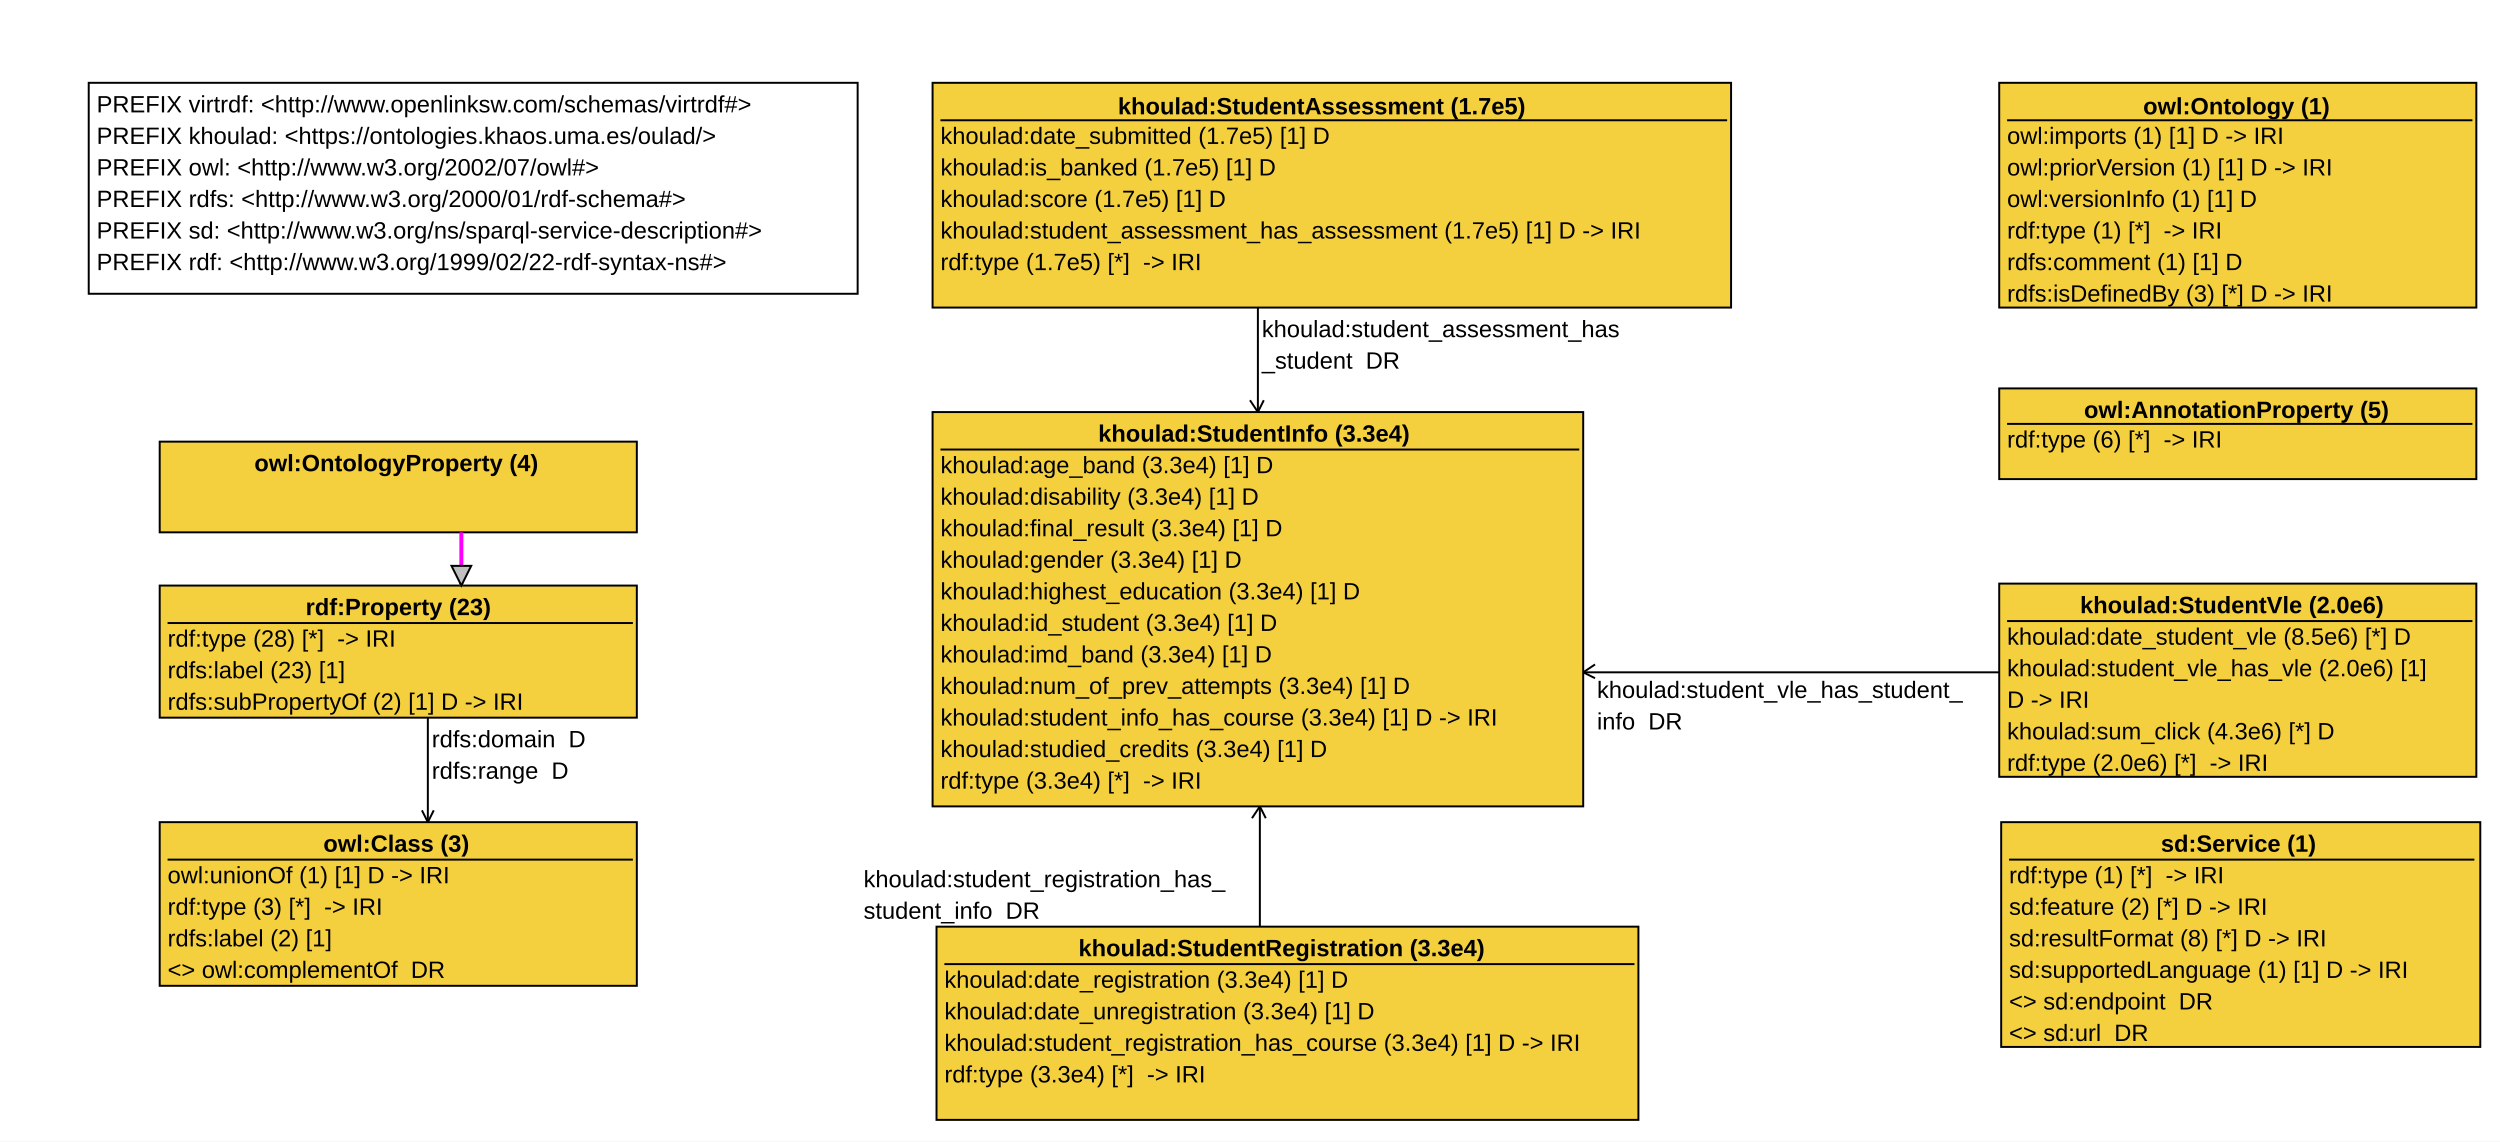
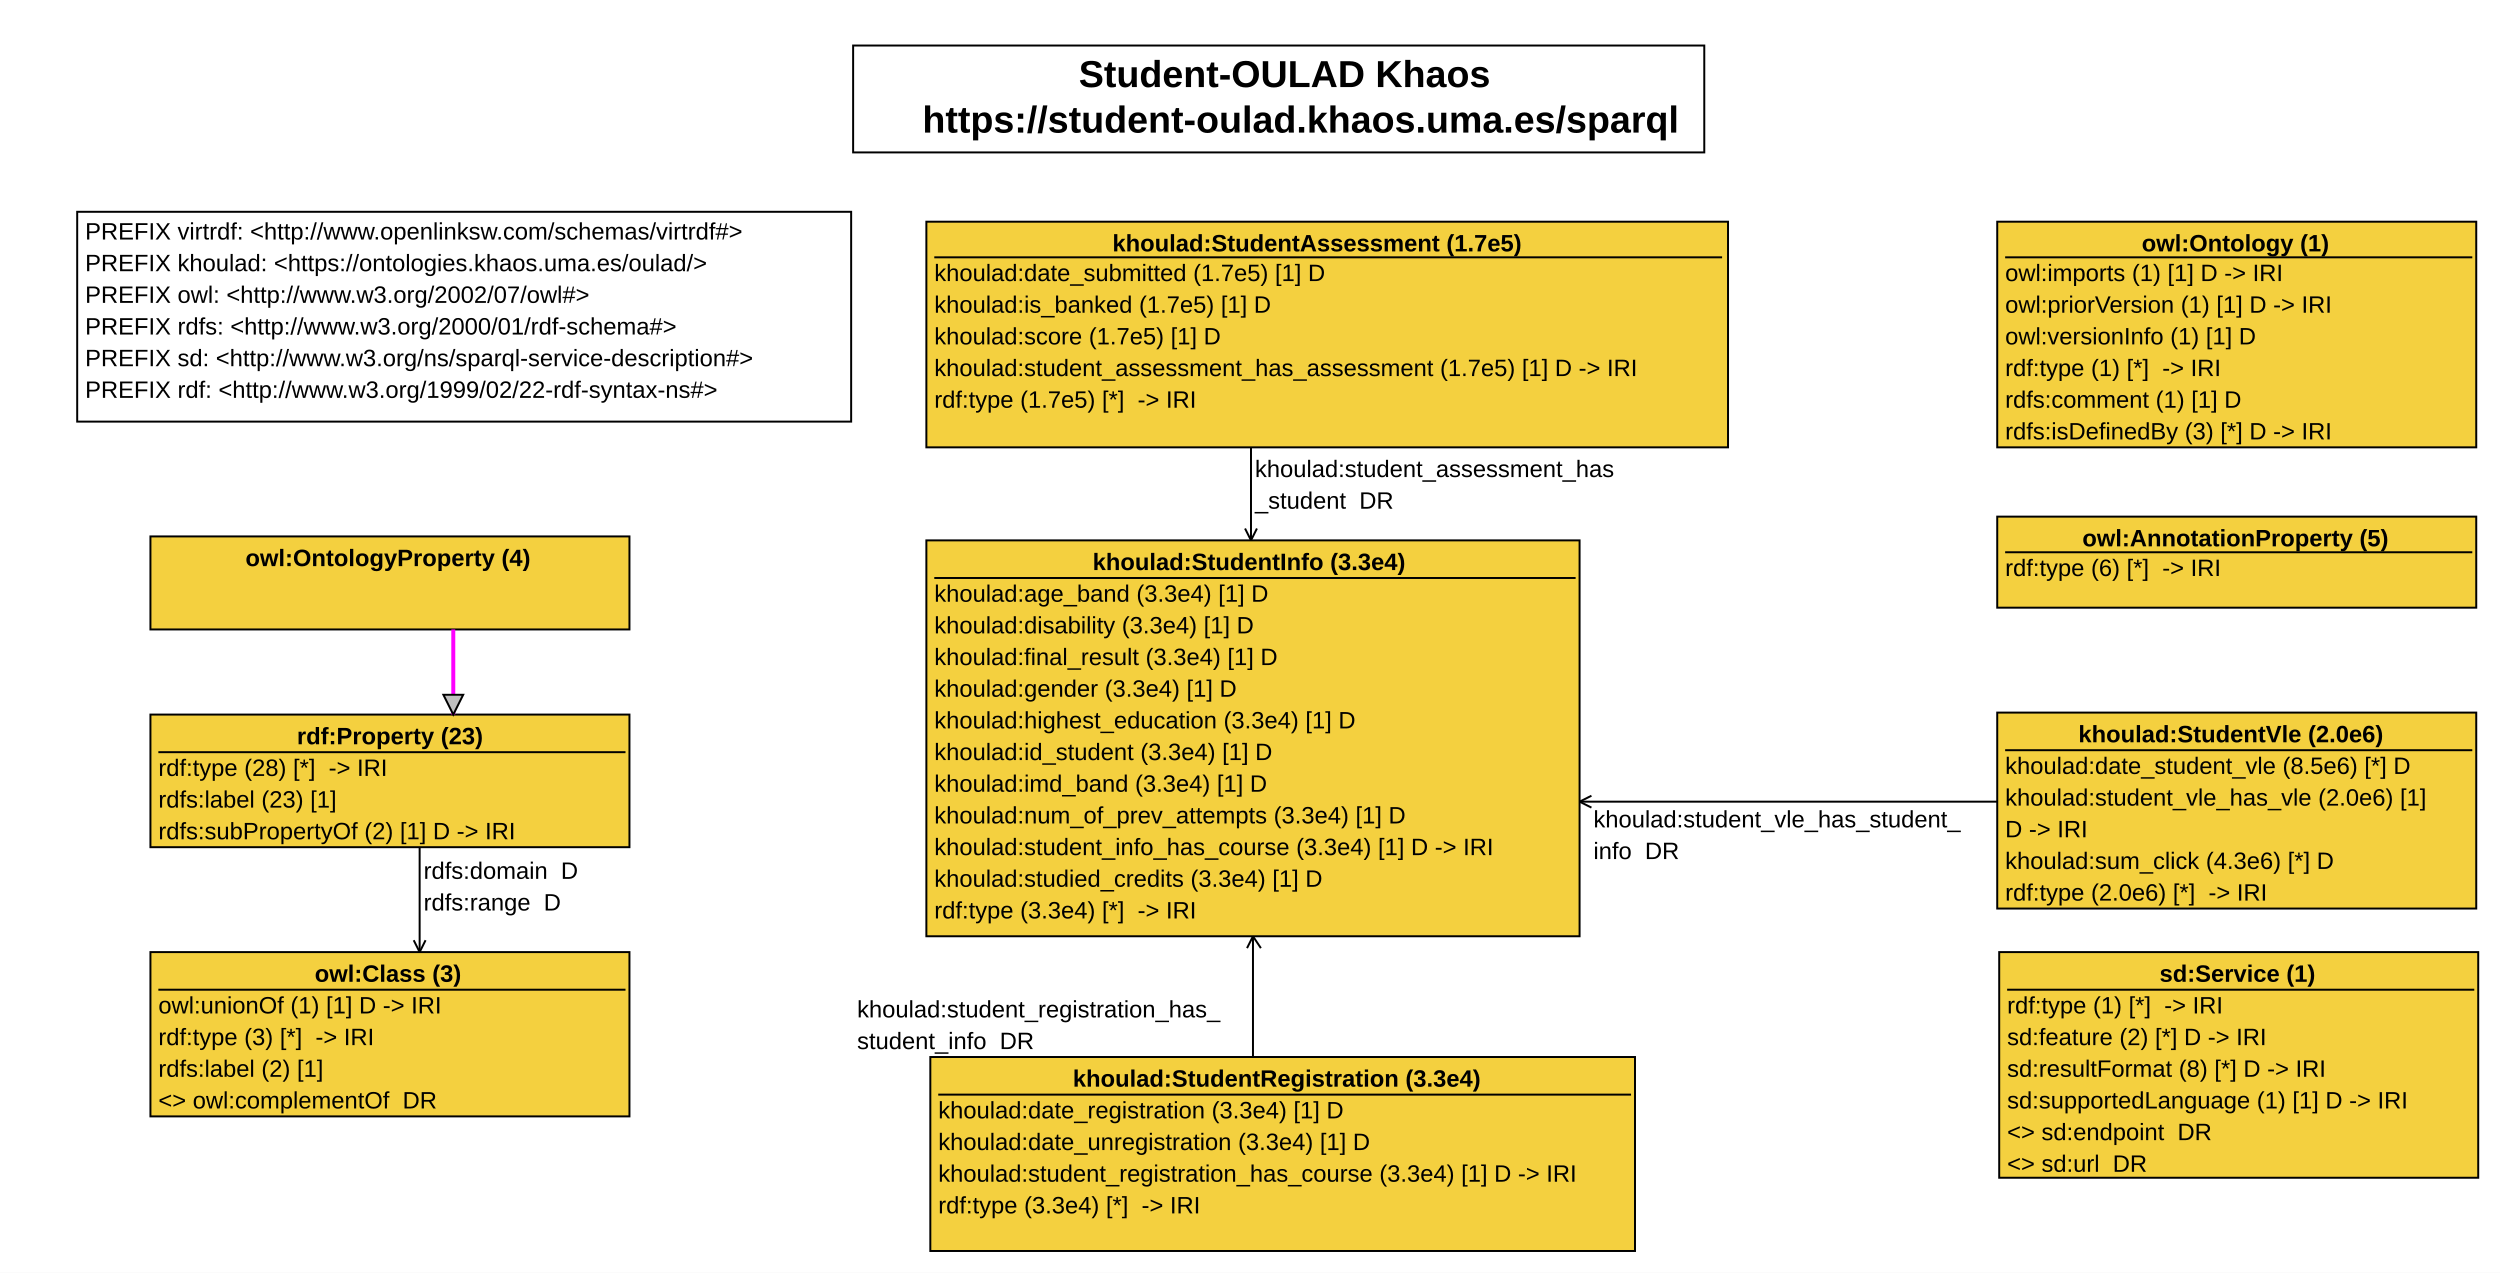
- <svg xmlns="http://www.w3.org/2000/svg" version="1.1" xml:space="preserve" width="1268" height="579" viewBox="0 0 1268 579">
+ <svg xmlns="http://www.w3.org/2000/svg" version="1.1" xml:space="preserve" width="1263" height="643" viewBox="0 0 1263 643">
 onmousemove="movetip(evt)" onmouseup="endmove()"&gt;
<rect x="0" y="0" width="100%" height="100%" style="fill:White;" />
  <defs>
    <linearGradient id="activ1" x1="0%" y1="0%" x2="100%" y2="0%">
      <stop offset="0%" style="stop-color:#FFFF00;stop-opacity:1" />
      <stop offset="100%" style="stop-color:#FFFFF0;stop-opacity:1" />
    </linearGradient>
  </defs>
  <g id="2002711755">
-     <polygon points="81,417 323,417 323,500 81,500 " style="fill:#F4D03F; stroke-width:1;stroke:Black;" />
-     <text style="font-family:Arial;font-size:12px;kerning:0;word-spacing:-1px;fill:Black;font-weight:bold;">
-       <tspan x="164" y="432">owl:Class (3)</tspan>
-     </text>
-     <line x1="85" y1="436" x2="321" y2="436" style="stroke-width:1;stroke:Black;" />
-     <text style="font-family:Arial;font-size:12px;kerning:0;word-spacing:-1px;fill:Black;">
-       <tspan x="85" y="448">owl:unionOf (1) [1] D -&gt; IRI</tspan>
-       <tspan x="85" y="464">rdf:type (3) [*]  -&gt; IRI</tspan>
-       <tspan x="85" y="480">rdfs:label (2) [1] </tspan>
-       <tspan x="85" y="496">&lt;&gt; owl:complementOf  DR</tspan>
+     <polygon points="76,481 318,481 318,564 76,564 " style="fill:#F4D03F; stroke-width:1;stroke:Black;" />
+     <text style="font-family:Arial;font-size:12px;kerning:0;word-spacing:-1px;fill:Black;font-weight:bold;">
+       <tspan x="159" y="496">owl:Class (3)</tspan>
+     </text>
+     <line x1="80" y1="500" x2="316" y2="500" style="stroke-width:1;stroke:Black;" />
+     <text style="font-family:Arial;font-size:12px;kerning:0;word-spacing:-1px;fill:Black;">
+       <tspan x="80" y="512">owl:unionOf (1) [1] D -&gt; IRI</tspan>
+       <tspan x="80" y="528">rdf:type (3) [*]  -&gt; IRI</tspan>
+       <tspan x="80" y="544">rdfs:label (2) [1] </tspan>
+       <tspan x="80" y="560">&lt;&gt; owl:complementOf  DR</tspan>
    </text>
  </g>
  <g id="2002711766">
-     <polygon points="1014,42 1256,42 1256,156 1014,156 " style="fill:#F4D03F; stroke-width:1;stroke:Black;" />
-     <text style="font-family:Arial;font-size:12px;kerning:0;word-spacing:-1px;fill:Black;font-weight:bold;">
-       <tspan x="1087" y="58">owl:Ontology (1)</tspan>
-     </text>
-     <line x1="1018" y1="61" x2="1254" y2="61" style="stroke-width:1;stroke:Black;" />
-     <text style="font-family:Arial;font-size:12px;kerning:0;word-spacing:-1px;fill:Black;">
-       <tspan x="1018" y="73">owl:imports (1) [1] D -&gt; IRI</tspan>
-       <tspan x="1018" y="89">owl:priorVersion (1) [1] D -&gt; IRI</tspan>
-       <tspan x="1018" y="105">owl:versionInfo (1) [1] D</tspan>
-       <tspan x="1018" y="121">rdf:type (1) [*]  -&gt; IRI</tspan>
-       <tspan x="1018" y="137">rdfs:comment (1) [1] D</tspan>
-       <tspan x="1018" y="153">rdfs:isDefinedBy (3) [*] D -&gt; IRI</tspan>
+     <polygon points="1009,112 1251,112 1251,226 1009,226 " style="fill:#F4D03F; stroke-width:1;stroke:Black;" />
+     <text style="font-family:Arial;font-size:12px;kerning:0;word-spacing:-1px;fill:Black;font-weight:bold;">
+       <tspan x="1082" y="127">owl:Ontology (1)</tspan>
+     </text>
+     <line x1="1013" y1="130" x2="1249" y2="130" style="stroke-width:1;stroke:Black;" />
+     <text style="font-family:Arial;font-size:12px;kerning:0;word-spacing:-1px;fill:Black;">
+       <tspan x="1013" y="142">owl:imports (1) [1] D -&gt; IRI</tspan>
+       <tspan x="1013" y="158">owl:priorVersion (1) [1] D -&gt; IRI</tspan>
+       <tspan x="1013" y="174">owl:versionInfo (1) [1] D</tspan>
+       <tspan x="1013" y="190">rdf:type (1) [*]  -&gt; IRI</tspan>
+       <tspan x="1013" y="206">rdfs:comment (1) [1] D</tspan>
+       <tspan x="1013" y="222">rdfs:isDefinedBy (3) [*] D -&gt; IRI</tspan>
    </text>
  </g>
  <g id="2002711777">
-     <polygon points="473,42 878,42 878,156 473,156 " style="fill:#F4D03F; stroke-width:1;stroke:Black;" />
-     <text style="font-family:Arial;font-size:12px;kerning:0;word-spacing:-1px;fill:Black;font-weight:bold;">
-       <tspan x="567" y="58">khoulad:StudentAssessment (1.7e5)</tspan>
-     </text>
-     <line x1="477" y1="61" x2="876" y2="61" style="stroke-width:1;stroke:Black;" />
-     <text style="font-family:Arial;font-size:12px;kerning:0;word-spacing:-1px;fill:Black;">
-       <tspan x="477" y="73">khoulad:date_submitted (1.7e5) [1] D</tspan>
-       <tspan x="477" y="89">khoulad:is_banked (1.7e5) [1] D</tspan>
-       <tspan x="477" y="105">khoulad:score (1.7e5) [1] D</tspan>
-       <tspan x="477" y="121">khoulad:student_assessment_has_assessment (1.7e5) [1] D -&gt; IRI</tspan>
-       <tspan x="477" y="137">rdf:type (1.7e5) [*]  -&gt; IRI</tspan>
+     <polygon points="468,112 873,112 873,226 468,226 " style="fill:#F4D03F; stroke-width:1;stroke:Black;" />
+     <text style="font-family:Arial;font-size:12px;kerning:0;word-spacing:-1px;fill:Black;font-weight:bold;">
+       <tspan x="562" y="127">khoulad:StudentAssessment (1.7e5)</tspan>
+     </text>
+     <line x1="472" y1="130" x2="870" y2="130" style="stroke-width:1;stroke:Black;" />
+     <text style="font-family:Arial;font-size:12px;kerning:0;word-spacing:-1px;fill:Black;">
+       <tspan x="472" y="142">khoulad:date_submitted (1.7e5) [1] D</tspan>
+       <tspan x="472" y="158">khoulad:is_banked (1.7e5) [1] D</tspan>
+       <tspan x="472" y="174">khoulad:score (1.7e5) [1] D</tspan>
+       <tspan x="472" y="190">khoulad:student_assessment_has_assessment (1.7e5) [1] D -&gt; IRI</tspan>
+       <tspan x="472" y="206">rdf:type (1.7e5) [*]  -&gt; IRI</tspan>
    </text>
  </g>
  <g id="2002711788">
-     <polygon points="1014,197 1256,197 1256,243 1014,243 " style="fill:#F4D03F; stroke-width:1;stroke:Black;" />
-     <text style="font-family:Arial;font-size:12px;kerning:0;word-spacing:-1px;fill:Black;font-weight:bold;">
-       <tspan x="1057" y="212">owl:AnnotationProperty (5)</tspan>
-     </text>
-     <line x1="1018" y1="215" x2="1254" y2="215" style="stroke-width:1;stroke:Black;" />
-     <text style="font-family:Arial;font-size:12px;kerning:0;word-spacing:-1px;fill:Black;">
-       <tspan x="1018" y="227">rdf:type (6) [*]  -&gt; IRI</tspan>
+     <polygon points="1009,261 1251,261 1251,307 1009,307 " style="fill:#F4D03F; stroke-width:1;stroke:Black;" />
+     <text style="font-family:Arial;font-size:12px;kerning:0;word-spacing:-1px;fill:Black;font-weight:bold;">
+       <tspan x="1052" y="276">owl:AnnotationProperty (5)</tspan>
+     </text>
+     <line x1="1013" y1="279" x2="1249" y2="279" style="stroke-width:1;stroke:Black;" />
+     <text style="font-family:Arial;font-size:12px;kerning:0;word-spacing:-1px;fill:Black;">
+       <tspan x="1013" y="291">rdf:type (6) [*]  -&gt; IRI</tspan>
    </text>
  </g>
  <g id="2002711799">
-     <polygon points="1014,296 1256,296 1256,394 1014,394 " style="fill:#F4D03F; stroke-width:1;stroke:Black;" />
-     <text style="font-family:Arial;font-size:12px;kerning:0;word-spacing:-1px;fill:Black;font-weight:bold;">
-       <tspan x="1055" y="311">khoulad:StudentVle (2.0e6)</tspan>
-     </text>
-     <line x1="1018" y1="315" x2="1254" y2="315" style="stroke-width:1;stroke:Black;" />
-     <text style="font-family:Arial;font-size:12px;kerning:0;word-spacing:-1px;fill:Black;">
-       <tspan x="1018" y="327">khoulad:date_student_vle (8.5e6) [*] D</tspan>
-       <tspan x="1018" y="343">khoulad:student_vle_has_vle (2.0e6) [1] </tspan>
-       <tspan x="1018" y="359">D -&gt; IRI</tspan>
-       <tspan x="1018" y="375">khoulad:sum_click (4.3e6) [*] D</tspan>
-       <tspan x="1018" y="391">rdf:type (2.0e6) [*]  -&gt; IRI</tspan>
+     <polygon points="1009,360 1251,360 1251,459 1009,459 " style="fill:#F4D03F; stroke-width:1;stroke:Black;" />
+     <text style="font-family:Arial;font-size:12px;kerning:0;word-spacing:-1px;fill:Black;font-weight:bold;">
+       <tspan x="1050" y="375">khoulad:StudentVle (2.0e6)</tspan>
+     </text>
+     <line x1="1013" y1="379" x2="1249" y2="379" style="stroke-width:1;stroke:Black;" />
+     <text style="font-family:Arial;font-size:12px;kerning:0;word-spacing:-1px;fill:Black;">
+       <tspan x="1013" y="391">khoulad:date_student_vle (8.5e6) [*] D</tspan>
+       <tspan x="1013" y="407">khoulad:student_vle_has_vle (2.0e6) [1] </tspan>
+       <tspan x="1013" y="423">D -&gt; IRI</tspan>
+       <tspan x="1013" y="439">khoulad:sum_click (4.3e6) [*] D</tspan>
+       <tspan x="1013" y="455">rdf:type (2.0e6) [*]  -&gt; IRI</tspan>
    </text>
  </g>
  <g id="2002711810">
-     <polygon points="81,224 323,224 323,270 81,270 " style="fill:#F4D03F; stroke-width:1;stroke:Black;" />
-     <text style="font-family:Arial;font-size:12px;kerning:0;word-spacing:-1px;fill:Black;font-weight:bold;">
-       <tspan x="129" y="239">owl:OntologyProperty (4)</tspan>
+     <polygon points="76,271 318,271 318,318 76,318 " style="fill:#F4D03F; stroke-width:1;stroke:Black;" />
+     <text style="font-family:Arial;font-size:12px;kerning:0;word-spacing:-1px;fill:Black;font-weight:bold;">
+       <tspan x="124" y="286">owl:OntologyProperty (4)</tspan>
    </text>
  </g>
  <g id="2002711821">
-     <polygon points="473,209 803,209 803,409 473,409 " style="fill:#F4D03F; stroke-width:1;stroke:Black;" />
-     <text style="font-family:Arial;font-size:12px;kerning:0;word-spacing:-1px;fill:Black;font-weight:bold;">
-       <tspan x="557" y="224">khoulad:StudentInfo (3.3e4)</tspan>
-     </text>
-     <line x1="477" y1="228" x2="801" y2="228" style="stroke-width:1;stroke:Black;" />
-     <text style="font-family:Arial;font-size:12px;kerning:0;word-spacing:-1px;fill:Black;">
-       <tspan x="477" y="240">khoulad:age_band (3.3e4) [1] D</tspan>
-       <tspan x="477" y="256">khoulad:disability (3.3e4) [1] D</tspan>
-       <tspan x="477" y="272">khoulad:final_result (3.3e4) [1] D</tspan>
-       <tspan x="477" y="288">khoulad:gender (3.3e4) [1] D</tspan>
-       <tspan x="477" y="304">khoulad:highest_education (3.3e4) [1] D</tspan>
-       <tspan x="477" y="320">khoulad:id_student (3.3e4) [1] D</tspan>
-       <tspan x="477" y="336">khoulad:imd_band (3.3e4) [1] D</tspan>
-       <tspan x="477" y="352">khoulad:num_of_prev_attempts (3.3e4) [1] D</tspan>
-       <tspan x="477" y="368">khoulad:student_info_has_course (3.3e4) [1] D -&gt; IRI</tspan>
-       <tspan x="477" y="384">khoulad:studied_credits (3.3e4) [1] D</tspan>
-       <tspan x="477" y="400">rdf:type (3.3e4) [*]  -&gt; IRI</tspan>
+     <polygon points="468,273 798,273 798,473 468,473 " style="fill:#F4D03F; stroke-width:1;stroke:Black;" />
+     <text style="font-family:Arial;font-size:12px;kerning:0;word-spacing:-1px;fill:Black;font-weight:bold;">
+       <tspan x="552" y="288">khoulad:StudentInfo (3.3e4)</tspan>
+     </text>
+     <line x1="472" y1="292" x2="796" y2="292" style="stroke-width:1;stroke:Black;" />
+     <text style="font-family:Arial;font-size:12px;kerning:0;word-spacing:-1px;fill:Black;">
+       <tspan x="472" y="304">khoulad:age_band (3.3e4) [1] D</tspan>
+       <tspan x="472" y="320">khoulad:disability (3.3e4) [1] D</tspan>
+       <tspan x="472" y="336">khoulad:final_result (3.3e4) [1] D</tspan>
+       <tspan x="472" y="352">khoulad:gender (3.3e4) [1] D</tspan>
+       <tspan x="472" y="368">khoulad:highest_education (3.3e4) [1] D</tspan>
+       <tspan x="472" y="384">khoulad:id_student (3.3e4) [1] D</tspan>
+       <tspan x="472" y="400">khoulad:imd_band (3.3e4) [1] D</tspan>
+       <tspan x="472" y="416">khoulad:num_of_prev_attempts (3.3e4) [1] D</tspan>
+       <tspan x="472" y="432">khoulad:student_info_has_course (3.3e4) [1] D -&gt; IRI</tspan>
+       <tspan x="472" y="448">khoulad:studied_credits (3.3e4) [1] D</tspan>
+       <tspan x="472" y="464">rdf:type (3.3e4) [*]  -&gt; IRI</tspan>
    </text>
  </g>
  <g id="2002711832">
-     <polygon points="81,297 323,297 323,364 81,364 " style="fill:#F4D03F; stroke-width:1;stroke:Black;" />
-     <text style="font-family:Arial;font-size:12px;kerning:0;word-spacing:-1px;fill:Black;font-weight:bold;">
-       <tspan x="155" y="312">rdf:Property (23)</tspan>
-     </text>
-     <line x1="85" y1="316" x2="321" y2="316" style="stroke-width:1;stroke:Black;" />
-     <text style="font-family:Arial;font-size:12px;kerning:0;word-spacing:-1px;fill:Black;">
-       <tspan x="85" y="328">rdf:type (28) [*]  -&gt; IRI</tspan>
-       <tspan x="85" y="344">rdfs:label (23) [1] </tspan>
-       <tspan x="85" y="360">rdfs:subPropertyOf (2) [1] D -&gt; IRI</tspan>
+     <polygon points="76,361 318,361 318,428 76,428 " style="fill:#F4D03F; stroke-width:1;stroke:Black;" />
+     <text style="font-family:Arial;font-size:12px;kerning:0;word-spacing:-1px;fill:Black;font-weight:bold;">
+       <tspan x="150" y="376">rdf:Property (23)</tspan>
+     </text>
+     <line x1="80" y1="380" x2="316" y2="380" style="stroke-width:1;stroke:Black;" />
+     <text style="font-family:Arial;font-size:12px;kerning:0;word-spacing:-1px;fill:Black;">
+       <tspan x="80" y="392">rdf:type (28) [*]  -&gt; IRI</tspan>
+       <tspan x="80" y="408">rdfs:label (23) [1] </tspan>
+       <tspan x="80" y="424">rdfs:subPropertyOf (2) [1] D -&gt; IRI</tspan>
    </text>
  </g>
  <g id="2002711843">
-     <polygon points="45,42 435,42 435,149 45,149 " style="fill:White; stroke-width:1;stroke:Black;" />
-     <text style="font-family:Arial;font-size:12px;kerning:0;word-spacing:-1px;fill:Black;">
-       <tspan x="49" y="57">PREFIX virtrdf: &lt;http://www.openlinksw.com/schemas/virtrdf#&gt;</tspan>
-       <tspan x="49" y="73">PREFIX khoulad: &lt;https://ontologies.khaos.uma.es/oulad/&gt;</tspan>
-       <tspan x="49" y="89">PREFIX owl: &lt;http://www.w3.org/2002/07/owl#&gt;</tspan>
-       <tspan x="49" y="105">PREFIX rdfs: &lt;http://www.w3.org/2000/01/rdf-schema#&gt;</tspan>
-       <tspan x="49" y="121">PREFIX sd: &lt;http://www.w3.org/ns/sparql-service-description#&gt;</tspan>
-       <tspan x="49" y="137">PREFIX rdf: &lt;http://www.w3.org/1999/02/22-rdf-syntax-ns#&gt;</tspan>
+     <polygon points="39,107 430,107 430,213 39,213 " style="fill:White; stroke-width:1;stroke:Black;" />
+     <text style="font-family:Arial;font-size:12px;kerning:0;word-spacing:-1px;fill:Black;">
+       <tspan x="43" y="121">PREFIX virtrdf: &lt;http://www.openlinksw.com/schemas/virtrdf#&gt;</tspan>
+       <tspan x="43" y="137">PREFIX khoulad: &lt;https://ontologies.khaos.uma.es/oulad/&gt;</tspan>
+       <tspan x="43" y="153">PREFIX owl: &lt;http://www.w3.org/2002/07/owl#&gt;</tspan>
+       <tspan x="43" y="169">PREFIX rdfs: &lt;http://www.w3.org/2000/01/rdf-schema#&gt;</tspan>
+       <tspan x="43" y="185">PREFIX sd: &lt;http://www.w3.org/ns/sparql-service-description#&gt;</tspan>
+       <tspan x="43" y="201">PREFIX rdf: &lt;http://www.w3.org/1999/02/22-rdf-syntax-ns#&gt;</tspan>
    </text>
  </g>
  <g id="2002711854">
-     <polygon points="475,470 831,470 831,568 475,568 " style="fill:#F4D03F; stroke-width:1;stroke:Black;" />
-     <text style="font-family:Arial;font-size:12px;kerning:0;word-spacing:-1px;fill:Black;font-weight:bold;">
-       <tspan x="547" y="485">khoulad:StudentRegistration (3.3e4)</tspan>
-     </text>
-     <line x1="479" y1="489" x2="829" y2="489" style="stroke-width:1;stroke:Black;" />
-     <text style="font-family:Arial;font-size:12px;kerning:0;word-spacing:-1px;fill:Black;">
-       <tspan x="479" y="501">khoulad:date_registration (3.3e4) [1] D</tspan>
-       <tspan x="479" y="517">khoulad:date_unregistration (3.3e4) [1] D</tspan>
-       <tspan x="479" y="533">khoulad:student_registration_has_course (3.3e4) [1] D -&gt; IRI</tspan>
-       <tspan x="479" y="549">rdf:type (3.3e4) [*]  -&gt; IRI</tspan>
+     <polygon points="470,534 826,534 826,632 470,632 " style="fill:#F4D03F; stroke-width:1;stroke:Black;" />
+     <text style="font-family:Arial;font-size:12px;kerning:0;word-spacing:-1px;fill:Black;font-weight:bold;">
+       <tspan x="542" y="549">khoulad:StudentRegistration (3.3e4)</tspan>
+     </text>
+     <line x1="474" y1="553" x2="824" y2="553" style="stroke-width:1;stroke:Black;" />
+     <text style="font-family:Arial;font-size:12px;kerning:0;word-spacing:-1px;fill:Black;">
+       <tspan x="474" y="565">khoulad:date_registration (3.3e4) [1] D</tspan>
+       <tspan x="474" y="581">khoulad:date_unregistration (3.3e4) [1] D</tspan>
+       <tspan x="474" y="597">khoulad:student_registration_has_course (3.3e4) [1] D -&gt; IRI</tspan>
+       <tspan x="474" y="613">rdf:type (3.3e4) [*]  -&gt; IRI</tspan>
    </text>
  </g>
  <g id="2002711865">
-     <polygon points="1015,417 1258,417 1258,531 1015,531 " style="fill:#F4D03F; stroke-width:1;stroke:Black;" />
-     <text style="font-family:Arial;font-size:12px;kerning:0;word-spacing:-1px;fill:Black;font-weight:bold;">
-       <tspan x="1096" y="432">sd:Service (1)</tspan>
-     </text>
-     <line x1="1019" y1="436" x2="1255" y2="436" style="stroke-width:1;stroke:Black;" />
-     <text style="font-family:Arial;font-size:12px;kerning:0;word-spacing:-1px;fill:Black;">
-       <tspan x="1019" y="448">rdf:type (1) [*]  -&gt; IRI</tspan>
-       <tspan x="1019" y="464">sd:feature (2) [*] D -&gt; IRI</tspan>
-       <tspan x="1019" y="480">sd:resultFormat (8) [*] D -&gt; IRI</tspan>
-       <tspan x="1019" y="496">sd:supportedLanguage (1) [1] D -&gt; IRI</tspan>
-       <tspan x="1019" y="512">&lt;&gt; sd:endpoint  DR</tspan>
-       <tspan x="1019" y="528">&lt;&gt; sd:url  DR</tspan>
+     <polygon points="1010,481 1252,481 1252,595 1010,595 " style="fill:#F4D03F; stroke-width:1;stroke:Black;" />
+     <text style="font-family:Arial;font-size:12px;kerning:0;word-spacing:-1px;fill:Black;font-weight:bold;">
+       <tspan x="1091" y="496">sd:Service (1)</tspan>
+     </text>
+     <line x1="1014" y1="500" x2="1250" y2="500" style="stroke-width:1;stroke:Black;" />
+     <text style="font-family:Arial;font-size:12px;kerning:0;word-spacing:-1px;fill:Black;">
+       <tspan x="1014" y="512">rdf:type (1) [*]  -&gt; IRI</tspan>
+       <tspan x="1014" y="528">sd:feature (2) [*] D -&gt; IRI</tspan>
+       <tspan x="1014" y="544">sd:resultFormat (8) [*] D -&gt; IRI</tspan>
+       <tspan x="1014" y="560">sd:supportedLanguage (1) [1] D -&gt; IRI</tspan>
+       <tspan x="1014" y="576">&lt;&gt; sd:endpoint  DR</tspan>
+       <tspan x="1014" y="592">&lt;&gt; sd:url  DR</tspan>
+     </text>
+   </g>
+   <g id="2002796748">
+     <polygon points="431,23 861,23 861,77 431,77 " style="fill:none; stroke-width:1;stroke:Black;" />
+     <text style="font-family:Arial;font-size:19px;kerning:0;word-spacing:-1px;fill:Black;font-weight:bold;">
+       <tspan x="545" y="44">Student-OULAD Khaos</tspan>
+       <tspan x="466" y="67">https://student-oulad.khaos.uma.es/sparql</tspan>
    </text>
  </g>
  <g id="2002711733">
-     <path d="M1014,341 L803,341 " style="fill:none;stroke-width:1;stroke:Black;" />
-     <line x1="809" y1="337" x2="803" y2="341" style="stroke-width:1;stroke:Black;" />
-     <line x1="809" y1="344" x2="803" y2="341" style="stroke-width:1;stroke:Black;" />
-     <text style="font-family:Arial;font-size:12px;kerning:0;word-spacing:-1px;fill:Black;">
-       <tspan x="810" y="354">khoulad:student_vle_has_student_</tspan>
-       <tspan x="810" y="370">info  DR</tspan>
+     <path d="M1009,405 L798,405 " style="fill:none;stroke-width:1;stroke:Black;" />
+     <line x1="804" y1="402" x2="798" y2="405" style="stroke-width:1;stroke:Black;" />
+     <line x1="804" y1="408" x2="798" y2="405" style="stroke-width:1;stroke:Black;" />
+     <text style="font-family:Arial;font-size:12px;kerning:0;word-spacing:-1px;fill:Black;">
+       <tspan x="805" y="418">khoulad:student_vle_has_student_</tspan>
+       <tspan x="805" y="434">info  DR</tspan>
    </text>
  </g>
  <g id="2002711738">
-     <path d="M217,364 L217,417 " style="fill:none;stroke-width:1;stroke:Black;" />
-     <line x1="214" y1="411" x2="217" y2="417" style="stroke-width:1;stroke:Black;" />
-     <line x1="220" y1="411" x2="217" y2="417" style="stroke-width:1;stroke:Black;" />
-     <text style="font-family:Arial;font-size:12px;kerning:0;word-spacing:-1px;fill:Black;">
-       <tspan x="219" y="379">rdfs:domain  D</tspan>
-       <tspan x="219" y="395">rdfs:range  D</tspan>
+     <path d="M212,428 L212,481 " style="fill:none;stroke-width:1;stroke:Black;" />
+     <line x1="209" y1="475" x2="212" y2="481" style="stroke-width:1;stroke:Black;" />
+     <line x1="215" y1="475" x2="212" y2="481" style="stroke-width:1;stroke:Black;" />
+     <text style="font-family:Arial;font-size:12px;kerning:0;word-spacing:-1px;fill:Black;">
+       <tspan x="214" y="444">rdfs:domain  D</tspan>
+       <tspan x="214" y="460">rdfs:range  D</tspan>
    </text>
  </g>
  <g id="2002711743">
-     <path d="M638,156 L638,209 " style="fill:none;stroke-width:1;stroke:Black;" />
-     <line x1="634" y1="203" x2="638" y2="209" style="stroke-width:1;stroke:Black;" />
-     <line x1="641" y1="203" x2="638" y2="209" style="stroke-width:1;stroke:Black;" />
-     <text style="font-family:Arial;font-size:12px;kerning:0;word-spacing:-1px;fill:Black;">
-       <tspan x="640" y="171">khoulad:student_assessment_has</tspan>
-       <tspan x="640" y="187">_student  DR</tspan>
+     <path d="M632,226 L632,273 " style="fill:none;stroke-width:1;stroke:Black;" />
+     <line x1="629" y1="267" x2="632" y2="273" style="stroke-width:1;stroke:Black;" />
+     <line x1="635" y1="267" x2="632" y2="273" style="stroke-width:1;stroke:Black;" />
+     <text style="font-family:Arial;font-size:12px;kerning:0;word-spacing:-1px;fill:Black;">
+       <tspan x="634" y="241">khoulad:student_assessment_has</tspan>
+       <tspan x="634" y="257">_student  DR</tspan>
    </text>
  </g>
  <g id="2002711748">
-     <path d="M639,470 L639,409 " style="fill:none;stroke-width:1;stroke:Black;" />
-     <line x1="635" y1="415" x2="639" y2="409" style="stroke-width:1;stroke:Black;" />
-     <line x1="642" y1="415" x2="639" y2="409" style="stroke-width:1;stroke:Black;" />
-     <text style="font-family:Arial;font-size:12px;kerning:0;word-spacing:-1px;fill:Black;">
-       <tspan x="438" y="450">khoulad:student_registration_has_</tspan>
-       <tspan x="438" y="466">student_info  DR</tspan>
+     <path d="M633,534 L633,473 " style="fill:none;stroke-width:1;stroke:Black;" />
+     <line x1="630" y1="479" x2="633" y2="473" style="stroke-width:1;stroke:Black;" />
+     <line x1="637" y1="479" x2="633" y2="473" style="stroke-width:1;stroke:Black;" />
+     <text style="font-family:Arial;font-size:12px;kerning:0;word-spacing:-1px;fill:Black;">
+       <tspan x="433" y="514">khoulad:student_registration_has_</tspan>
+       <tspan x="433" y="530">student_info  DR</tspan>
    </text>
  </g>
  <g id="2002711753">
-     <path d="M234,297 L234,270 " style="fill:none;stroke-width:2;stroke:Fuchsia;" />
-     <polygon points="239,287 234,297 229,287 " style="fill:Silver;stroke-width:1;stroke:Black;" />
-     <text style="font-family:Arial;font-size:12px;kerning:0;word-spacing:-1px;fill:Black;">
-       <tspan x="221" y="292"> </tspan>
+     <path d="M229,361 L229,318 " style="fill:none;stroke-width:2;stroke:Fuchsia;" />
+     <polygon points="234,351 229,361 224,351 " style="fill:Silver;stroke-width:1;stroke:Black;" />
+     <text style="font-family:Arial;font-size:12px;kerning:0;word-spacing:-1px;fill:Black;">
+       <tspan x="216" y="357"> </tspan>
    </text>
  </g>
</svg>
